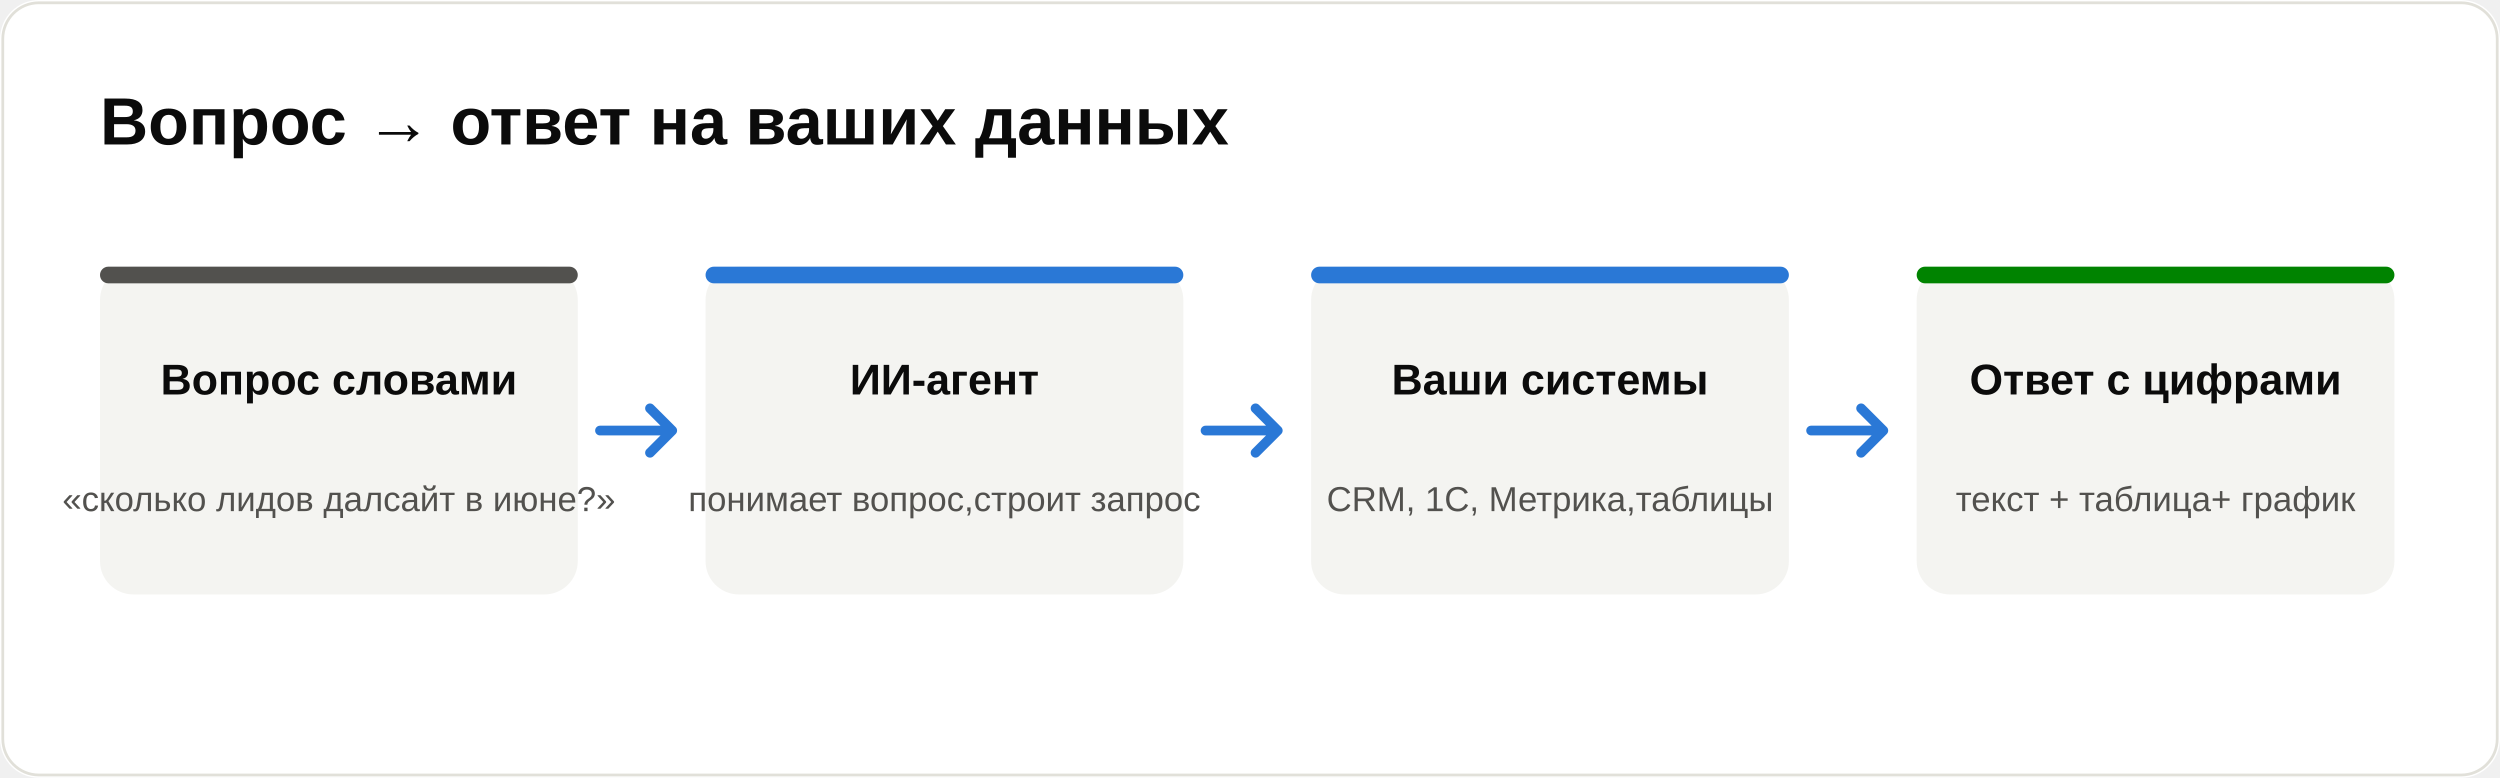
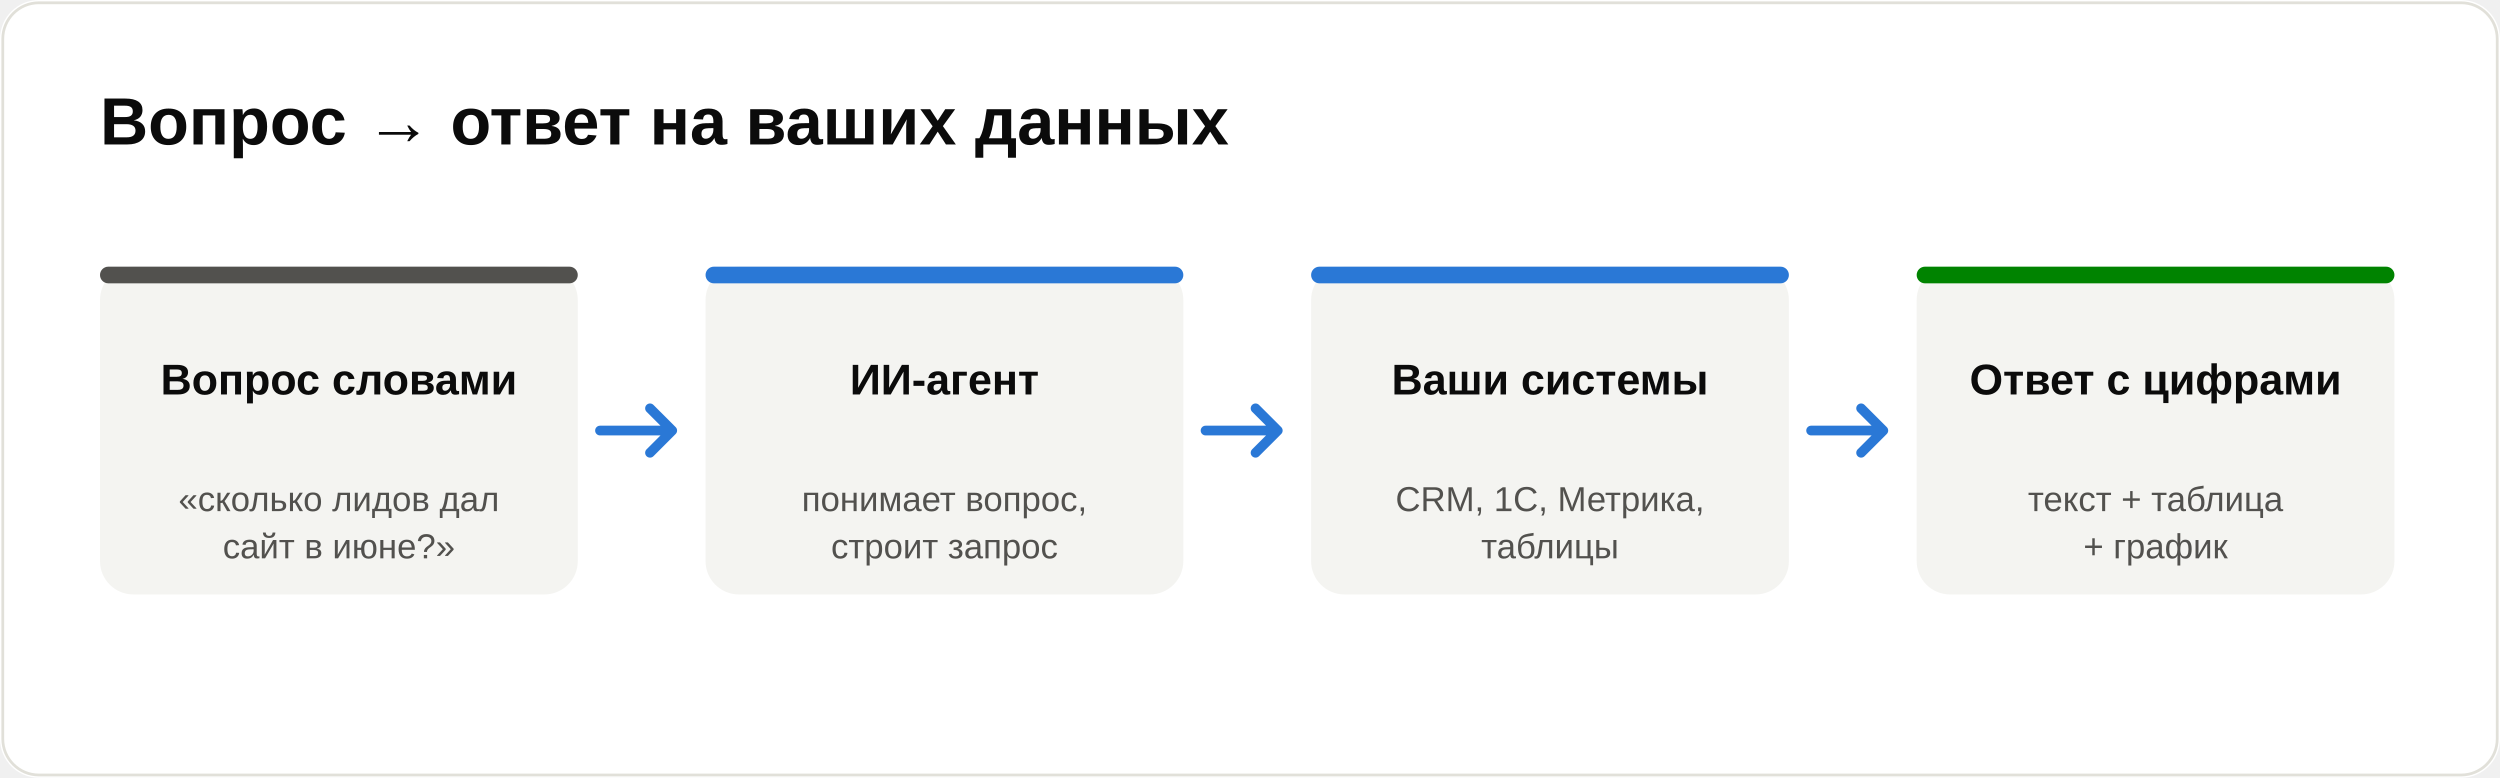
<svg xmlns="http://www.w3.org/2000/svg" viewBox="0 0 900 280" font-family="system-ui,-apple-system,'Segoe UI',Arial,sans-serif" role="img" aria-label="Вопрос → ответ на ваших данных">
  <rect width="900" height="280" fill="#ffffff" rx="14" />
  <rect x="1" y="1" width="898" height="278" fill="none" stroke="#e1e0d9" rx="13" />
  <text x="36" y="52" font-size="24" font-weight="700" fill="#0b0b0b">Вопрос → ответ на ваших данных</text>
  <rect x="36" y="96" width="172" height="118" fill="#f4f4f1" rx="12" />
  <rect x="36" y="96" width="172" height="6" fill="#52514e" rx="3" />
  <text x="122.0" y="142" font-size="15.5" font-weight="700" fill="#0b0b0b" text-anchor="middle">Вопрос словами</text>
-   <text x="122.0" y="184" font-size="12.5" fill="#52514e" text-anchor="middle">«сколько лидов дал
- сайт в июне?»</text>
+   <text x="122.0" y="184" font-size="12.5" fill="#52514e" text-anchor="middle">«сколько лидов дал</text>
+   <text x="122.0" y="201" font-size="12.5" fill="#52514e" text-anchor="middle">сайт в июне?»</text>
  <path d="M 216 155.0 l 26 0 m -8 -8 l 8 8 l -8 8" stroke="#2a78d6" stroke-width="3.5" fill="none" stroke-linecap="round" stroke-linejoin="round" />
  <rect x="254" y="96" width="172" height="118" fill="#f4f4f1" rx="12" />
  <rect x="254" y="96" width="172" height="6" fill="#2a78d6" rx="3" />
  <text x="340.0" y="142" font-size="15.5" font-weight="700" fill="#0b0b0b" text-anchor="middle">ИИ-агент</text>
-   <text x="340.0" y="184" font-size="12.5" fill="#52514e" text-anchor="middle">понимает вопрос,
- строит запрос</text>
+   <text x="340.0" y="184" font-size="12.5" fill="#52514e" text-anchor="middle">понимает вопрос,</text>
+   <text x="340.0" y="201" font-size="12.5" fill="#52514e" text-anchor="middle">строит запрос</text>
  <path d="M 434 155.0 l 26 0 m -8 -8 l 8 8 l -8 8" stroke="#2a78d6" stroke-width="3.5" fill="none" stroke-linecap="round" stroke-linejoin="round" />
  <rect x="472" y="96" width="172" height="118" fill="#f4f4f1" rx="12" />
  <rect x="472" y="96" width="172" height="6" fill="#2a78d6" rx="3" />
  <text x="558.0" y="142" font-size="15.5" font-weight="700" fill="#0b0b0b" text-anchor="middle">Ваши системы</text>
-   <text x="558.0" y="184" font-size="12.5" fill="#52514e" text-anchor="middle">CRM, 1С, Метрика,
- таблицы</text>
+   <text x="558.0" y="184" font-size="12.5" fill="#52514e" text-anchor="middle">CRM, 1С, Метрика,</text>
+   <text x="558.0" y="201" font-size="12.5" fill="#52514e" text-anchor="middle">таблицы</text>
  <path d="M 652 155.0 l 26 0 m -8 -8 l 8 8 l -8 8" stroke="#2a78d6" stroke-width="3.5" fill="none" stroke-linecap="round" stroke-linejoin="round" />
  <rect x="690" y="96" width="172" height="118" fill="#f4f4f1" rx="12" />
  <rect x="690" y="96" width="172" height="6" fill="#008300" rx="3" />
  <text x="776.0" y="142" font-size="15.5" font-weight="700" fill="#0b0b0b" text-anchor="middle">Ответ с цифрами</text>
-   <text x="776.0" y="184" font-size="12.5" fill="#52514e" text-anchor="middle">текст + таблица
- + график</text>
+   <text x="776.0" y="184" font-size="12.5" fill="#52514e" text-anchor="middle">текст + таблица</text>
+   <text x="776.0" y="201" font-size="12.5" fill="#52514e" text-anchor="middle">+ график</text>
</svg>
